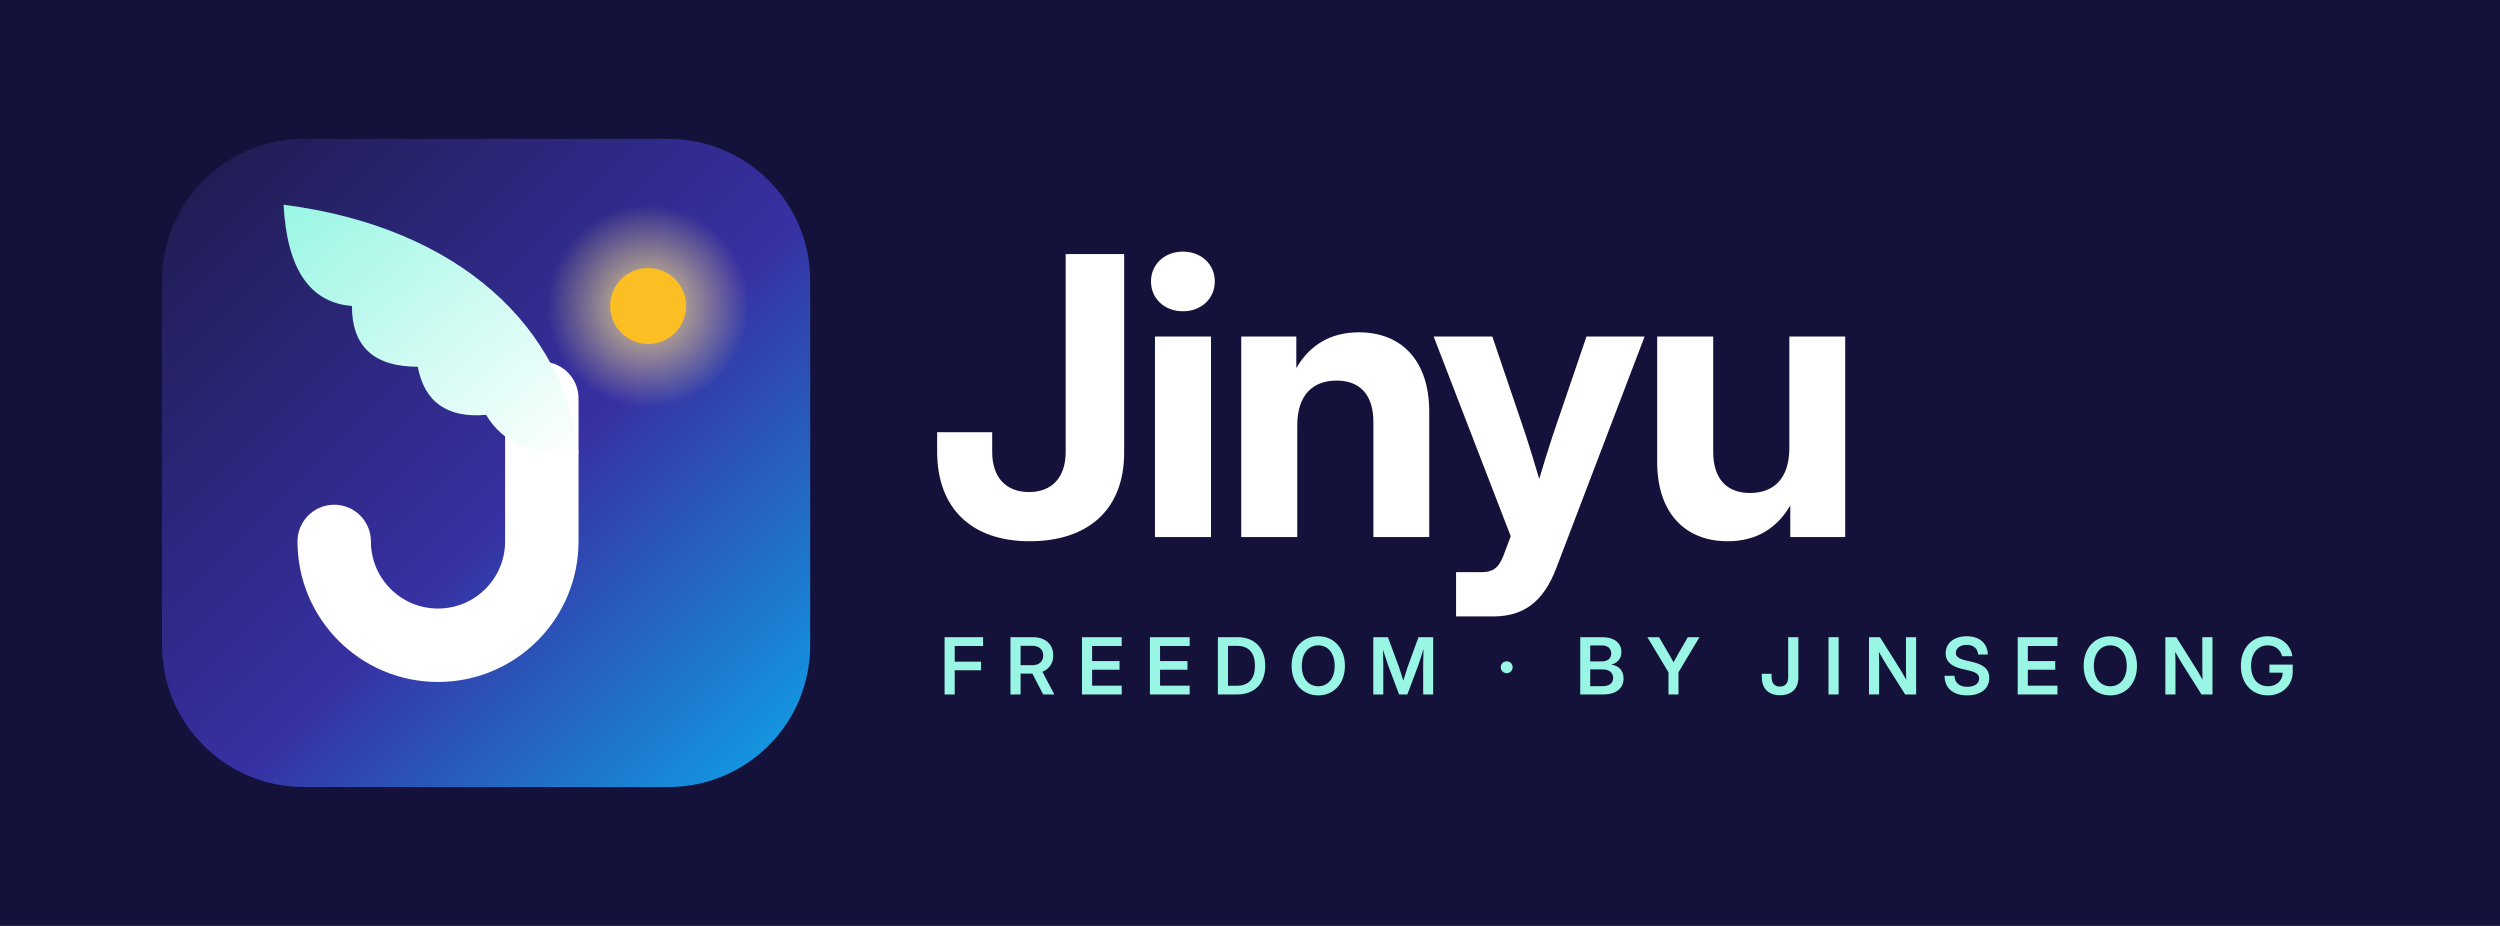
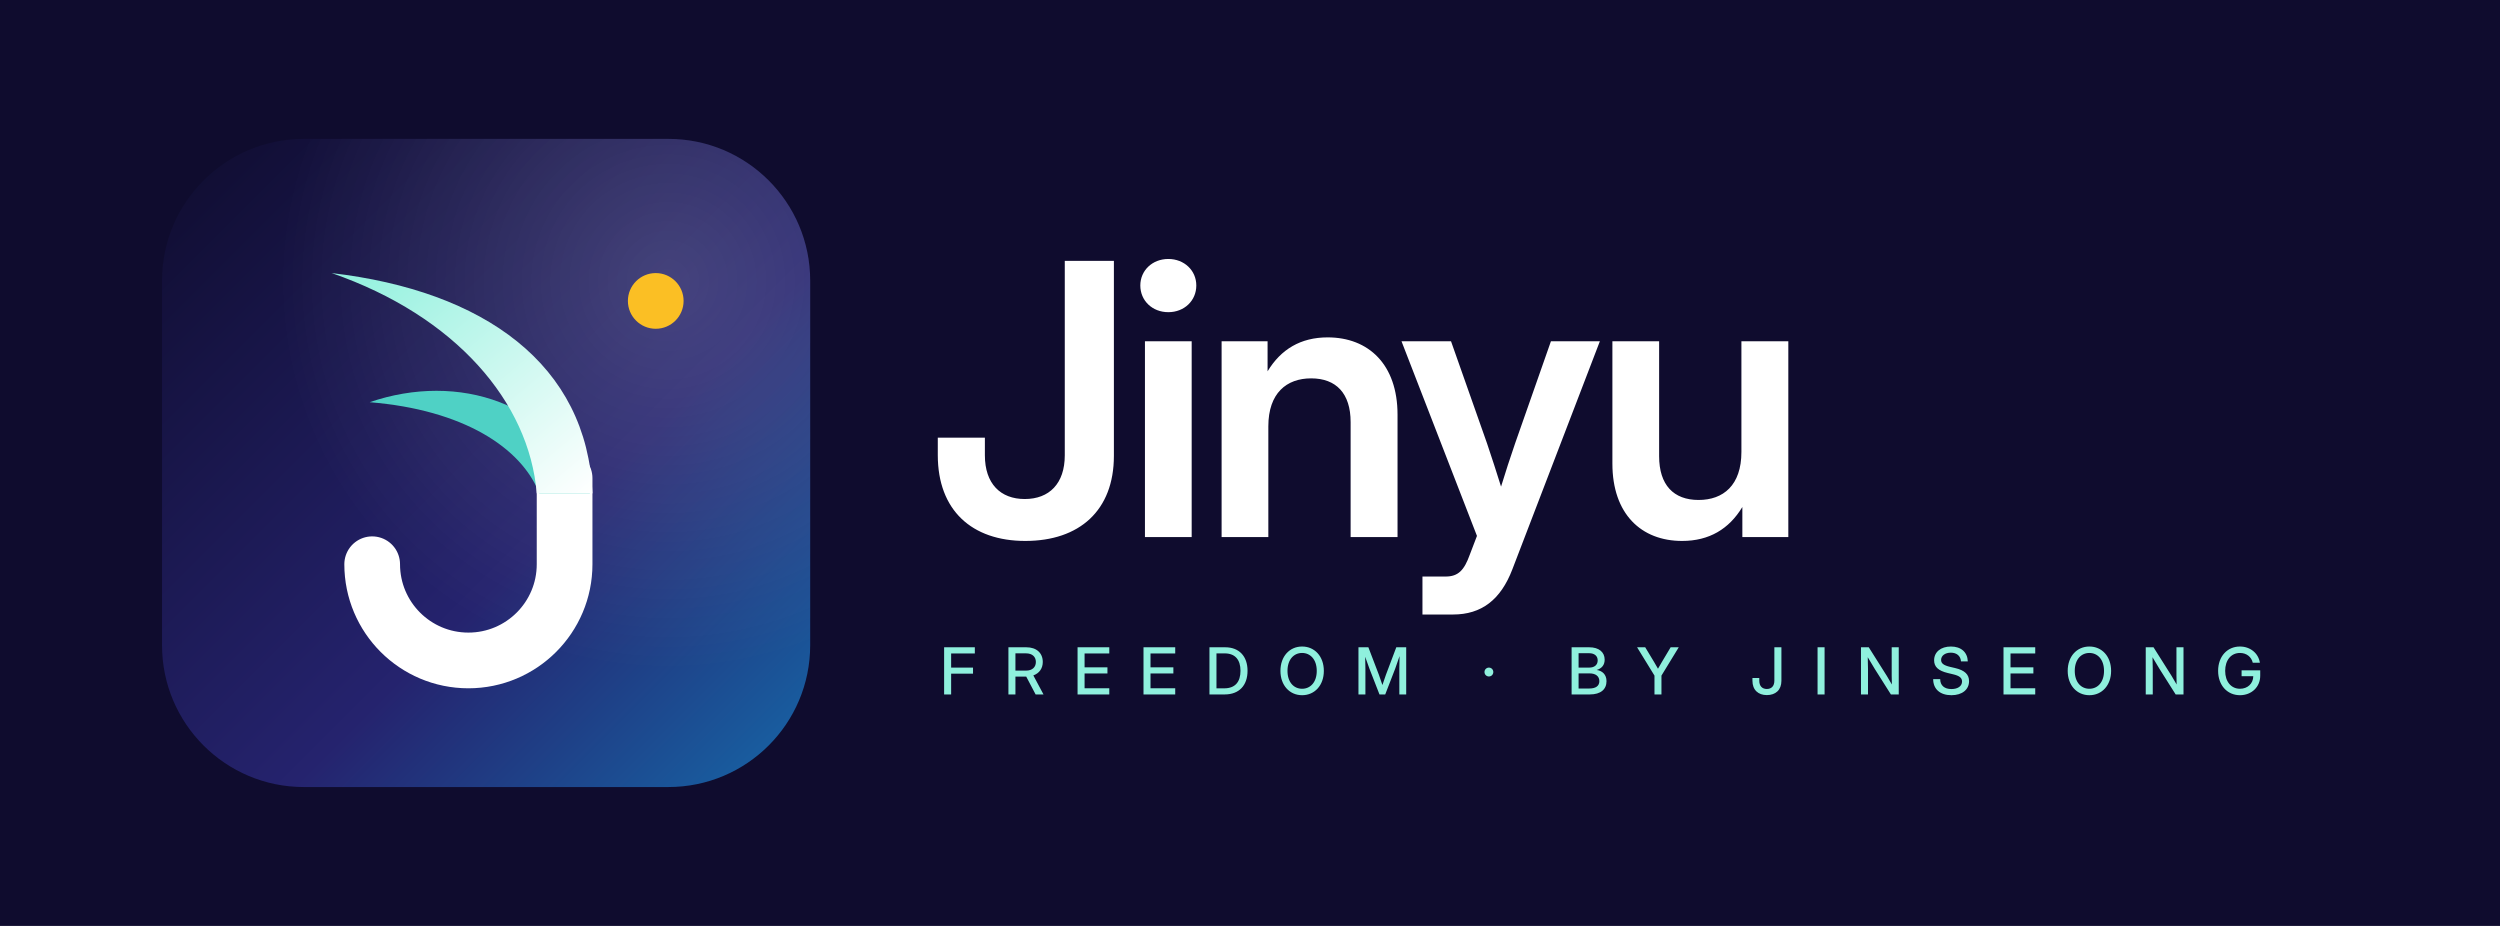
<svg xmlns="http://www.w3.org/2000/svg" viewBox="0 0 1080 400" width="1080" height="400">
-   <rect width="1080" height="400" fill="#14123A" />
+   <rect width="1080" height="400" fill="#0F0C2E" />
  <svg x="70" y="60" width="280" height="280" viewBox="0 0 512 512">
    <defs>
-       <linearGradient id="wsky" x1="0" y1="0" x2="1" y2="1">
-         <stop offset="0" stop-color="#1E1B4B" />
-         <stop offset="0.55" stop-color="#3730A3" />
-         <stop offset="1" stop-color="#0EA5E9" />
+       <linearGradient id="wbg" x1="0" y1="0" x2="1" y2="1">
+         <stop offset="0" stop-color="#0F0C2E" />
+         <stop offset="0.6" stop-color="#25236E" />
+         <stop offset="1" stop-color="#1667A8" />
      </linearGradient>
-       <radialGradient id="wglow" cx="0.5" cy="0.5" r="0.5">
-         <stop offset="0" stop-color="#FDE68A" stop-opacity="0.9" />
-         <stop offset="1" stop-color="#FDE68A" stop-opacity="0" />
+       <radialGradient id="wlight" cx="0.78" cy="0.22" r="0.6">
+         <stop offset="0" stop-color="#FFFFFF" stop-opacity="0.16" />
+         <stop offset="1" stop-color="#FFFFFF" stop-opacity="0" />
      </radialGradient>
-       <linearGradient id="wwing" x1="1" y1="1" x2="0" y2="0">
+       <linearGradient id="wblade" x1="1" y1="1" x2="0" y2="0">
        <stop offset="0" stop-color="#FFFFFF" />
-         <stop offset="1" stop-color="#99F6E4" />
+         <stop offset="1" stop-color="#8FF0DD" />
      </linearGradient>
    </defs>
-     <rect width="512" height="512" rx="112" fill="url(#wsky)" />
-     <circle cx="384" cy="132" r="80" fill="url(#wglow)" />
-     <circle cx="384" cy="132" r="30" fill="#FBBF24" />
-     <path d="M 300 205 L 300 318 A 82 82 0 0 1 136 318" fill="none" stroke="#FFFFFF" stroke-width="58" stroke-linecap="round" />
-     <path fill="url(#wwing)" d="M 329 248     C 318 150, 236 70, 96 52     Q 100 128, 150 132     Q 150 180, 202 180     Q 210 222, 256 218     Q 276 252, 329 248 Z" />
+     <rect width="512" height="512" rx="112" fill="url(#wbg)" />
+     <rect width="512" height="512" rx="112" fill="url(#wlight)" />
+     <g transform="translate(18 18)">
+       <path d="M 300 250 L 300 318 A 76 76 0 0 1 148 318" fill="none" stroke="#FFFFFF" stroke-width="44" stroke-linecap="round" />
+       <path fill="#4FD1C5" d="M 280 262 C 266 226, 220 196, 146 190 C 216 166, 292 190, 320 262 Z" />
+       <path fill="url(#wblade)" d="M 278 262 C 272 190, 214 122, 116 88 C 236 102, 318 160, 322 262 Z" />
+     </g>
+     <circle cx="390" cy="128" r="22" fill="#FBBF24" />
  </svg>
-   <text x="400" y="232" font-family="Inter Display, Inter, Helvetica, Arial, sans-serif" font-weight="700" font-size="168" letter-spacing="-4" fill="#FFFFFF">Jinyu</text>
-   <text x="406" y="300" font-family="Inter Display, Inter, Helvetica, Arial, sans-serif" font-weight="600" font-size="34" letter-spacing="9" fill="#99F6E4">FREEDOM · BY JINSEONG</text>
+   <text x="400" y="232" font-family="Inter Display, Inter, Helvetica, Arial, sans-serif" font-weight="600" font-size="164" letter-spacing="-5" fill="#FFFFFF">Jinyu</text>
+   <text x="406" y="300" font-family="Inter Display, Inter, Helvetica, Arial, sans-serif" font-weight="500" font-size="28" letter-spacing="12" fill="#8FF0DD">FREEDOM  ·  BY JINSEONG</text>
</svg>
